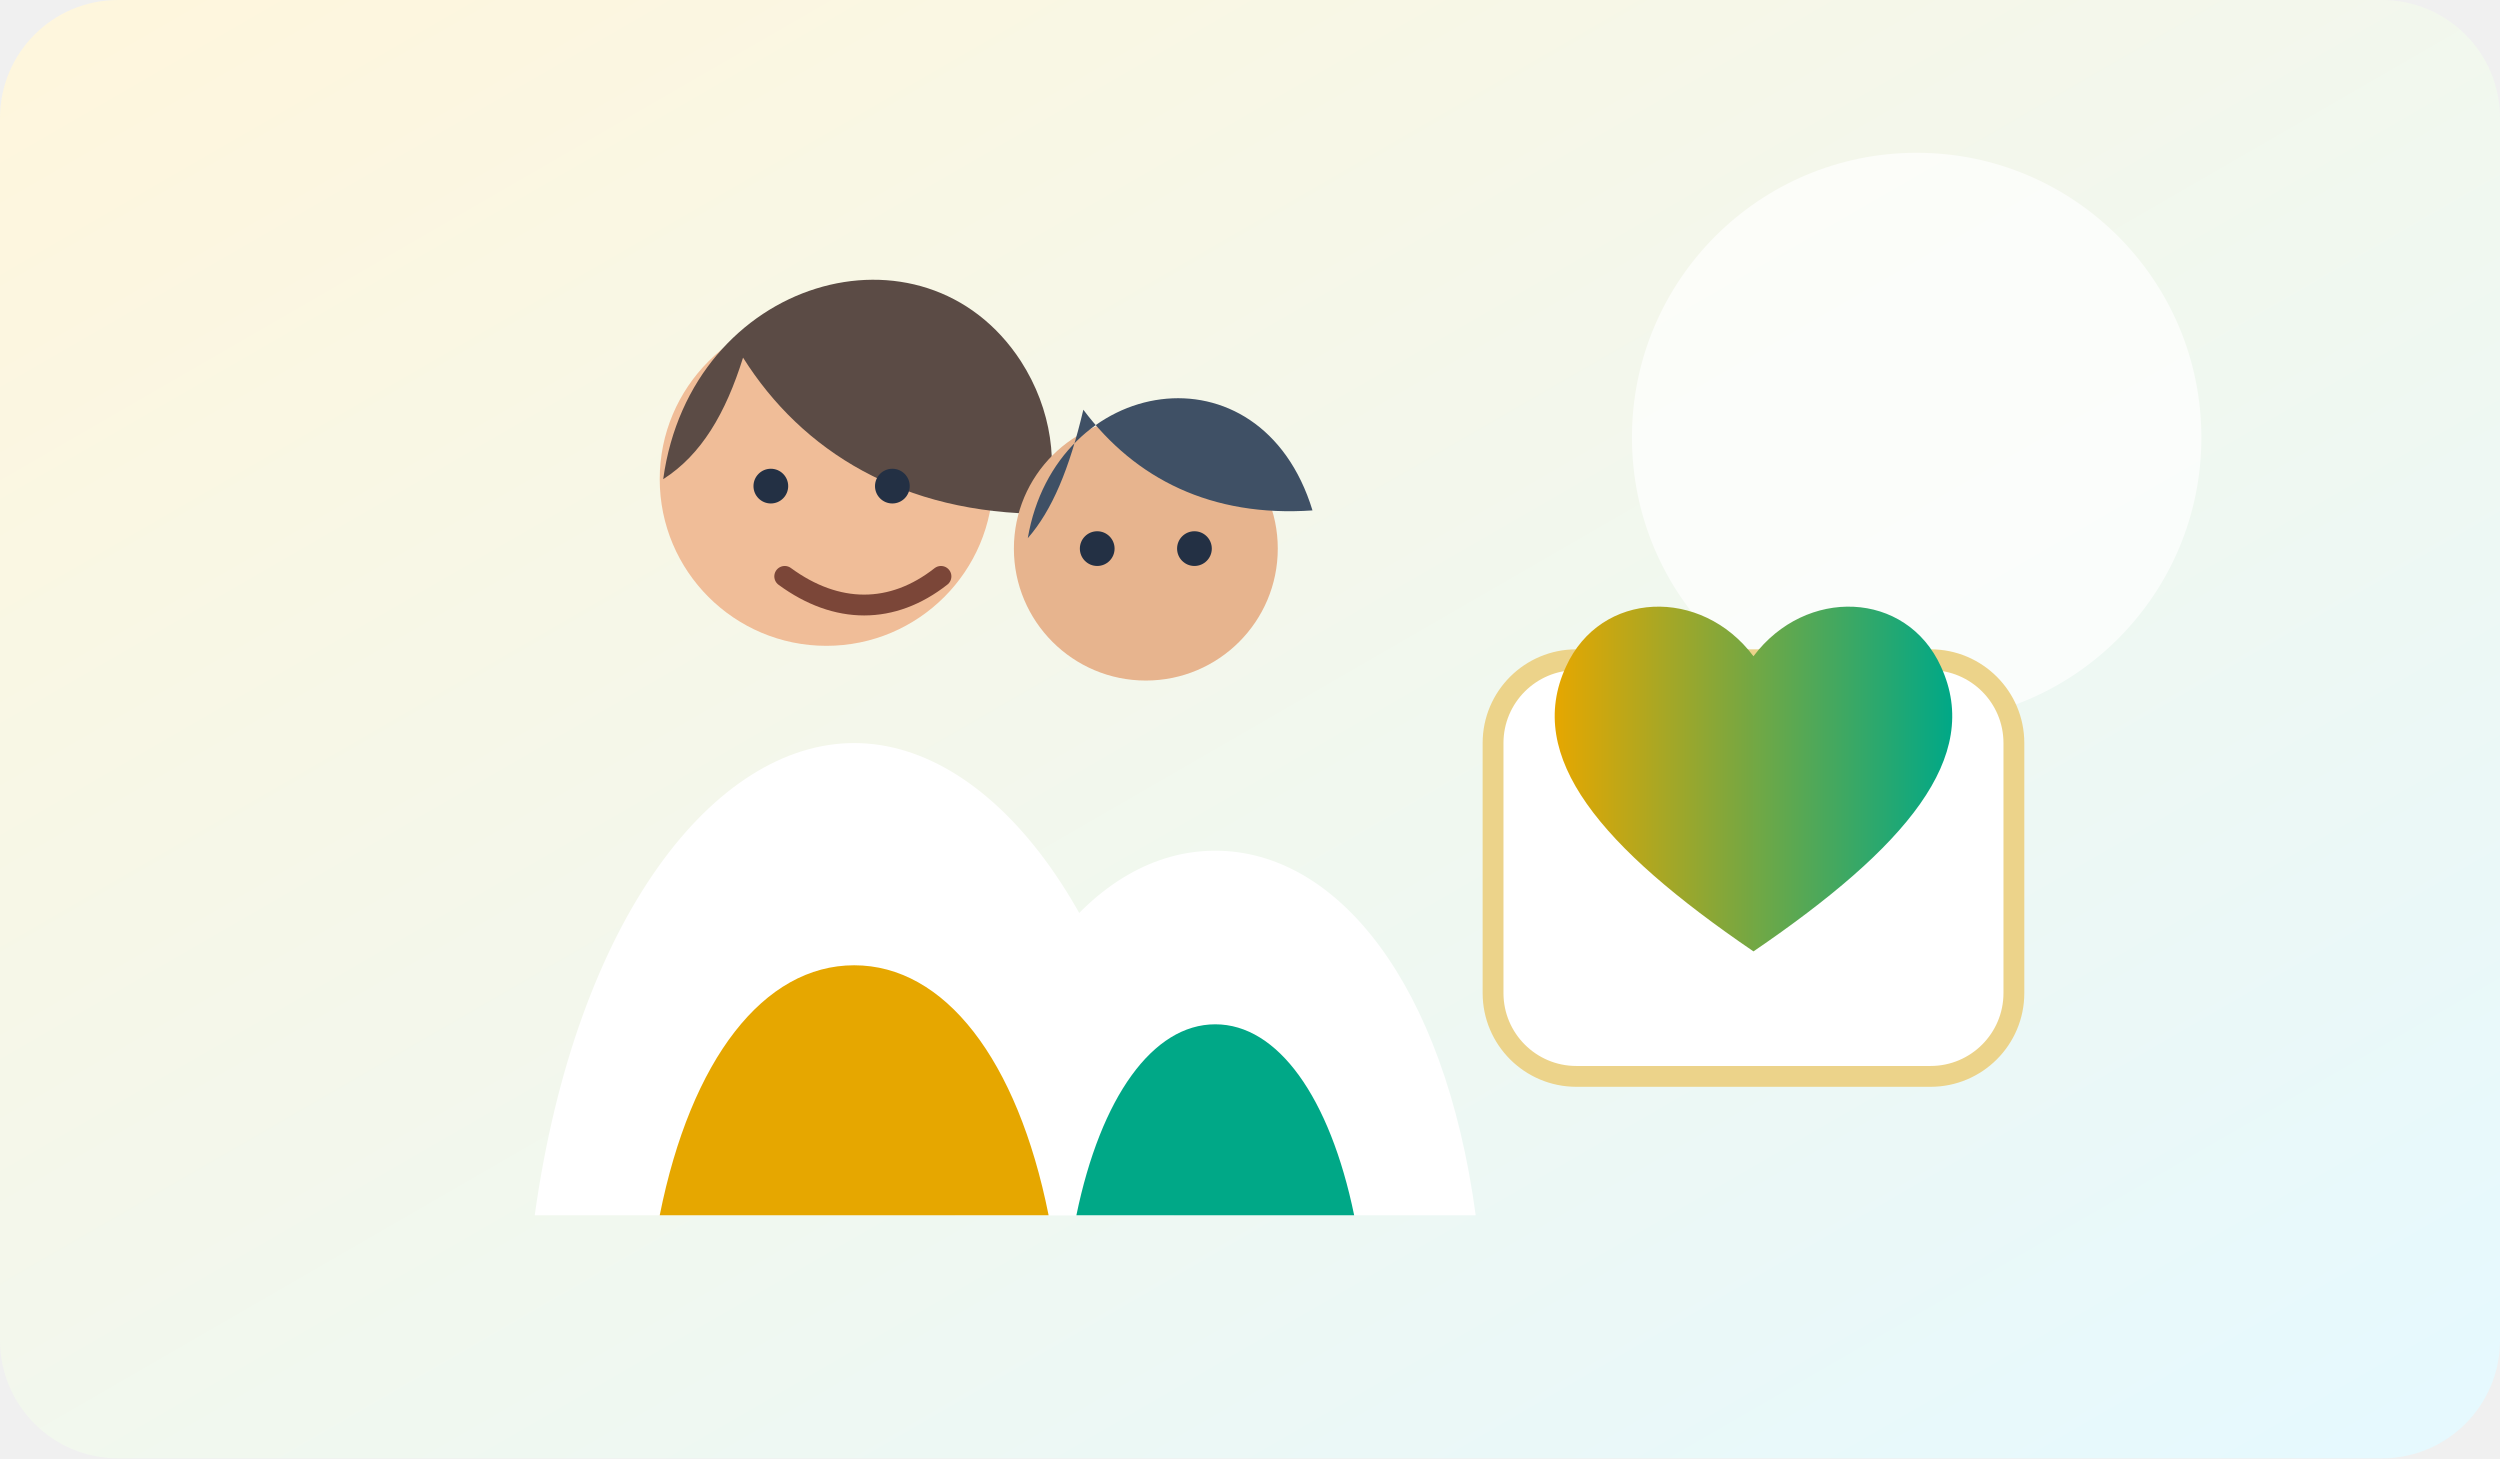
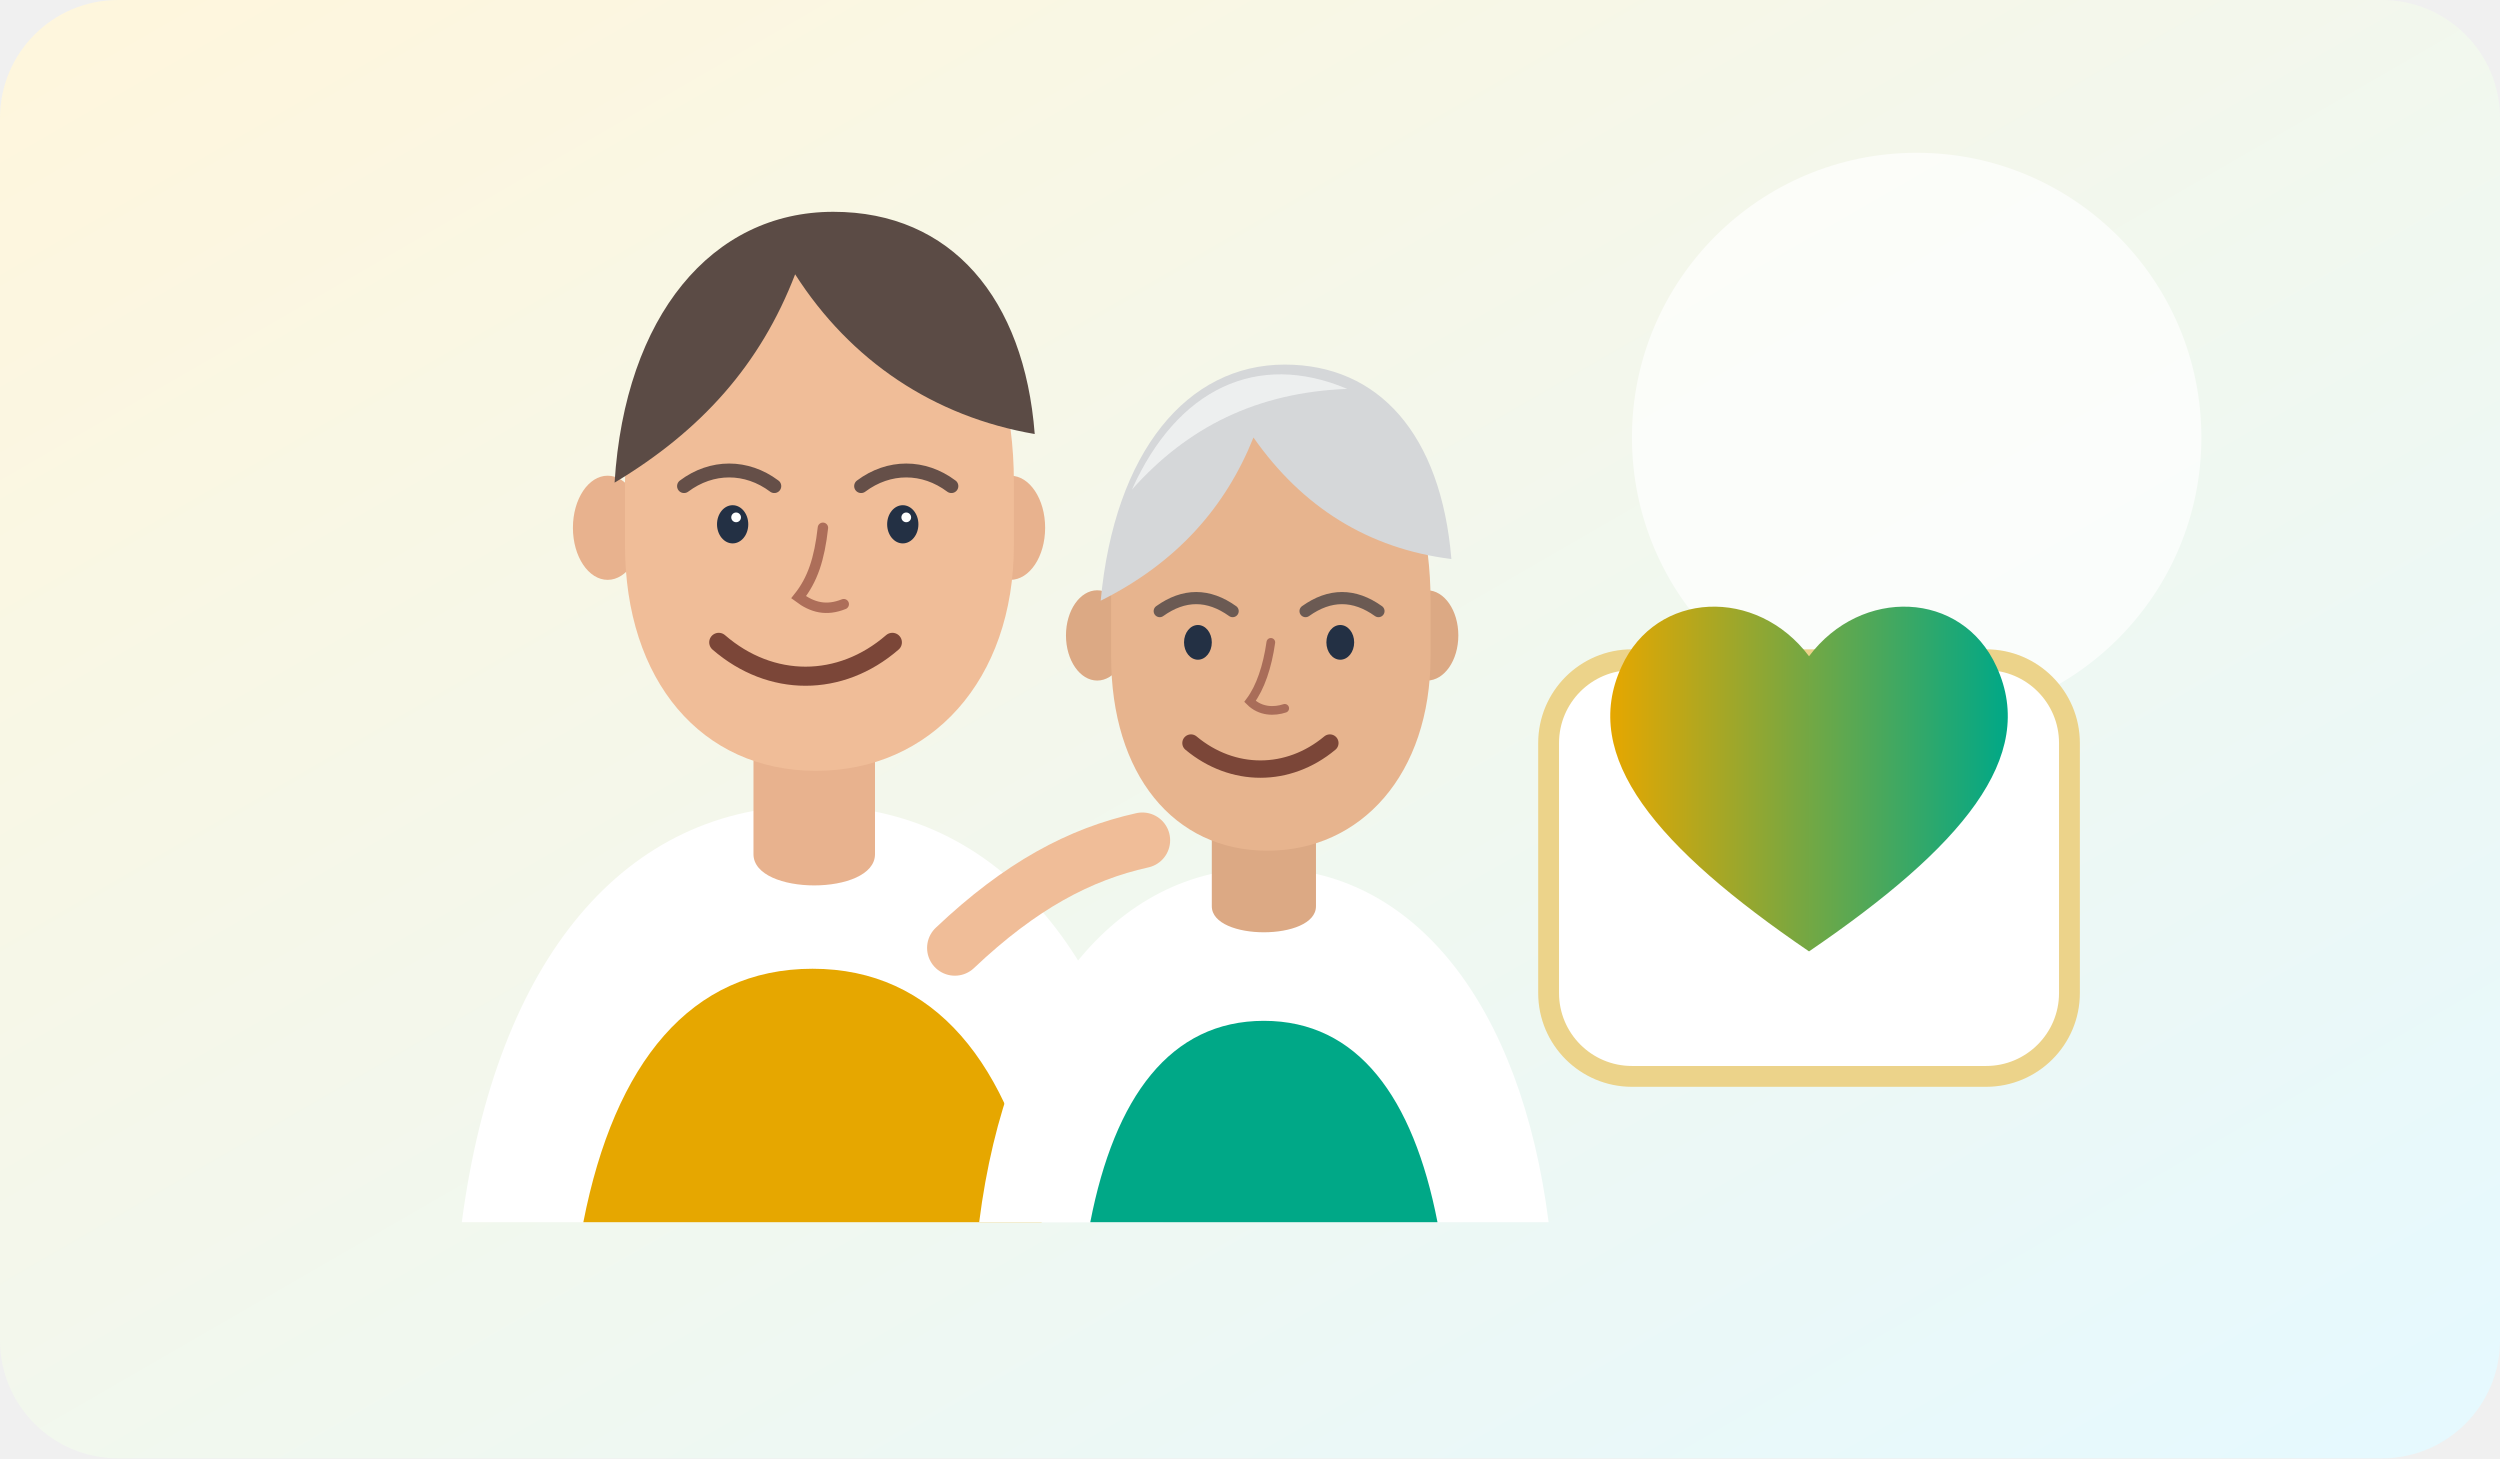
<svg xmlns="http://www.w3.org/2000/svg" viewBox="0 0 720 420" role="img" aria-labelledby="title desc">
  <defs>
    <linearGradient id="bg" x1="0" x2="1" y1="0" y2="1">
      <stop offset="0" stop-color="#fff6dc" />
      <stop offset="1" stop-color="#e5f9ff" />
    </linearGradient>
    <linearGradient id="heart" x1="0" x2="1">
      <stop offset="0" stop-color="#e6a700" />
      <stop offset="1" stop-color="#00a887" />
    </linearGradient>
  </defs>
  <rect width="720" height="420" rx="34" fill="url(#bg)" />
  <circle cx="552" cy="126" r="82" fill="#fff" opacity=".7" />
-   <rect x="430" y="190" width="150" height="120" rx="24" fill="#fff" stroke="#ecd38a" stroke-width="6" />
-   <path d="M505 274c-44-30-66-56-54-82 10-22 39-23 54-3 15-20 44-19 54 3 12 26-10 52-54 82z" fill="url(#heart)" />
-   <circle cx="238" cy="138" r="48" fill="#f0bd98" />
-   <path d="M191 138c8-58 75-77 103-34 9 14 11 30 7 44-41 0-70-18-87-45-5 16-12 28-23 35z" fill="#5b4b45" />
-   <circle cx="330" cy="158" r="38" fill="#e7b48e" />
-   <path d="M296 155c8-47 67-57 82-8-29 2-51-9-66-29-4 17-9 29-16 37z" fill="#3f5065" />
-   <path d="M154 350c12-86 52-136 92-136s80 50 92 136" fill="#fff" />
-   <path d="M275 350c9-67 40-105 75-105s66 38 75 105" fill="#fff" />
-   <path d="M190 350c9-45 30-72 56-72s47 27 56 72" fill="#e6a700" />
-   <path d="M310 350c7-34 22-55 40-55s33 21 40 55" fill="#00a887" />
-   <circle cx="222" cy="140" r="5" fill="#233044" />
-   <circle cx="257" cy="140" r="5" fill="#233044" />
-   <path d="M226 166c15 11 31 11 45 0" fill="none" stroke="#7b4638" stroke-width="6" stroke-linecap="round" />
-   <circle cx="316" cy="158" r="5" fill="#233044" />
-   <circle cx="344" cy="158" r="5" fill="#233044" />
+   <rect x="446" y="190" width="150" height="120" rx="24" fill="#fff" stroke="#ecd38a" stroke-width="6" />
+   <path d="M521 274c-44-30-66-56-54-82 10-22 39-23 54-3 15-20 44-19 54 3 12 26-10 52-54 82z" fill="url(#heart)" />
+   <path d="M133 352c10-76 47-120 101-120s91 44 101 120" fill="#fff" />
+   <path d="M168 352c9-46 31-73 66-73s57 27 66 73" fill="#e6a700" />
+   <path d="M217 219v27c0 12 35 12 35 0v-27" fill="#e8b28e" />
+   <ellipse cx="175" cy="152" rx="10" ry="15" fill="#e8b28e" />
+   <ellipse cx="291" cy="152" rx="10" ry="15" fill="#e8b28e" />
+   <path d="M180 139c0-43 22-72 55-72 36 0 57 29 57 72v18c0 39-24 65-57 65s-55-26-55-65z" fill="#f0bd98" />
+   <path d="M177 139c3-48 28-78 63-78 34 0 55 25 58 64-29-5-53-21-69-46-10 26-27 45-52 60z" fill="#5b4b45" />
+   <path d="M197 140c8-6 18-6 26 0M248 140c8-6 18-6 26 0" fill="none" stroke="#654f48" stroke-width="4" stroke-linecap="round" />
+   <ellipse cx="211" cy="151" rx="4.5" ry="5.5" fill="#233044" />
+   <ellipse cx="260" cy="151" rx="4.5" ry="5.5" fill="#233044" />
+   <circle cx="212" cy="149" r="1.4" fill="#fff" />
+   <circle cx="261" cy="149" r="1.4" fill="#fff" />
+   <path d="M237 152c-1 9-3 15-7 20 4 3 8 4 13 2" fill="none" stroke="#ad6e59" stroke-width="3" stroke-linecap="round" />
+   <path d="M207 185c15 13 35 13 50 0" fill="none" stroke="#7b4638" stroke-width="5.5" stroke-linecap="round" />
+   <path d="M282 352c8-63 39-102 82-102s74 39 82 102" fill="#fff" />
+   <path d="M314 352c7-36 23-58 50-58s43 22 50 58" fill="#00a887" />
+   <path d="M349 239v22c0 10 30 10 30 0v-22" fill="#dca984" />
+   <ellipse cx="316" cy="183" rx="9" ry="13" fill="#dca984" />
+   <ellipse cx="411" cy="183" rx="9" ry="13" fill="#dca984" />
+   <path d="M320 173c0-37 19-62 45-62 30 0 47 25 47 62v16c0 34-20 56-47 56s-45-22-45-56z" fill="#e7b48e" />
+   <path d="M317 173c4-43 25-68 53-68 27 0 45 20 48 56-24-3-43-15-57-35-8 20-22 36-44 47z" fill="#d5d7d9" />
+   <path d="M326 141c13-29 36-40 62-29-26 1-46 11-62 29z" fill="#f6f7f7" opacity=".75" />
+   <path d="M334 176c7-5 14-5 21 0M376 176c7-5 14-5 21 0" fill="none" stroke="#6b5a53" stroke-width="3.5" stroke-linecap="round" />
+   <ellipse cx="345" cy="185" rx="4" ry="5" fill="#233044" />
+   <ellipse cx="386" cy="185" rx="4" ry="5" fill="#233044" />
+   <path d="M366 185c-1 7-3 13-6 17 3 3 7 3 10 2" fill="none" stroke="#a96d59" stroke-width="2.5" stroke-linecap="round" />
+   <path d="M343 214c12 10 28 10 40 0" fill="none" stroke="#7b4638" stroke-width="5" stroke-linecap="round" />
+   <path d="M275 273c19-18 36-27 54-31" fill="none" stroke="#f0bd98" stroke-width="16" stroke-linecap="round" />
</svg>
